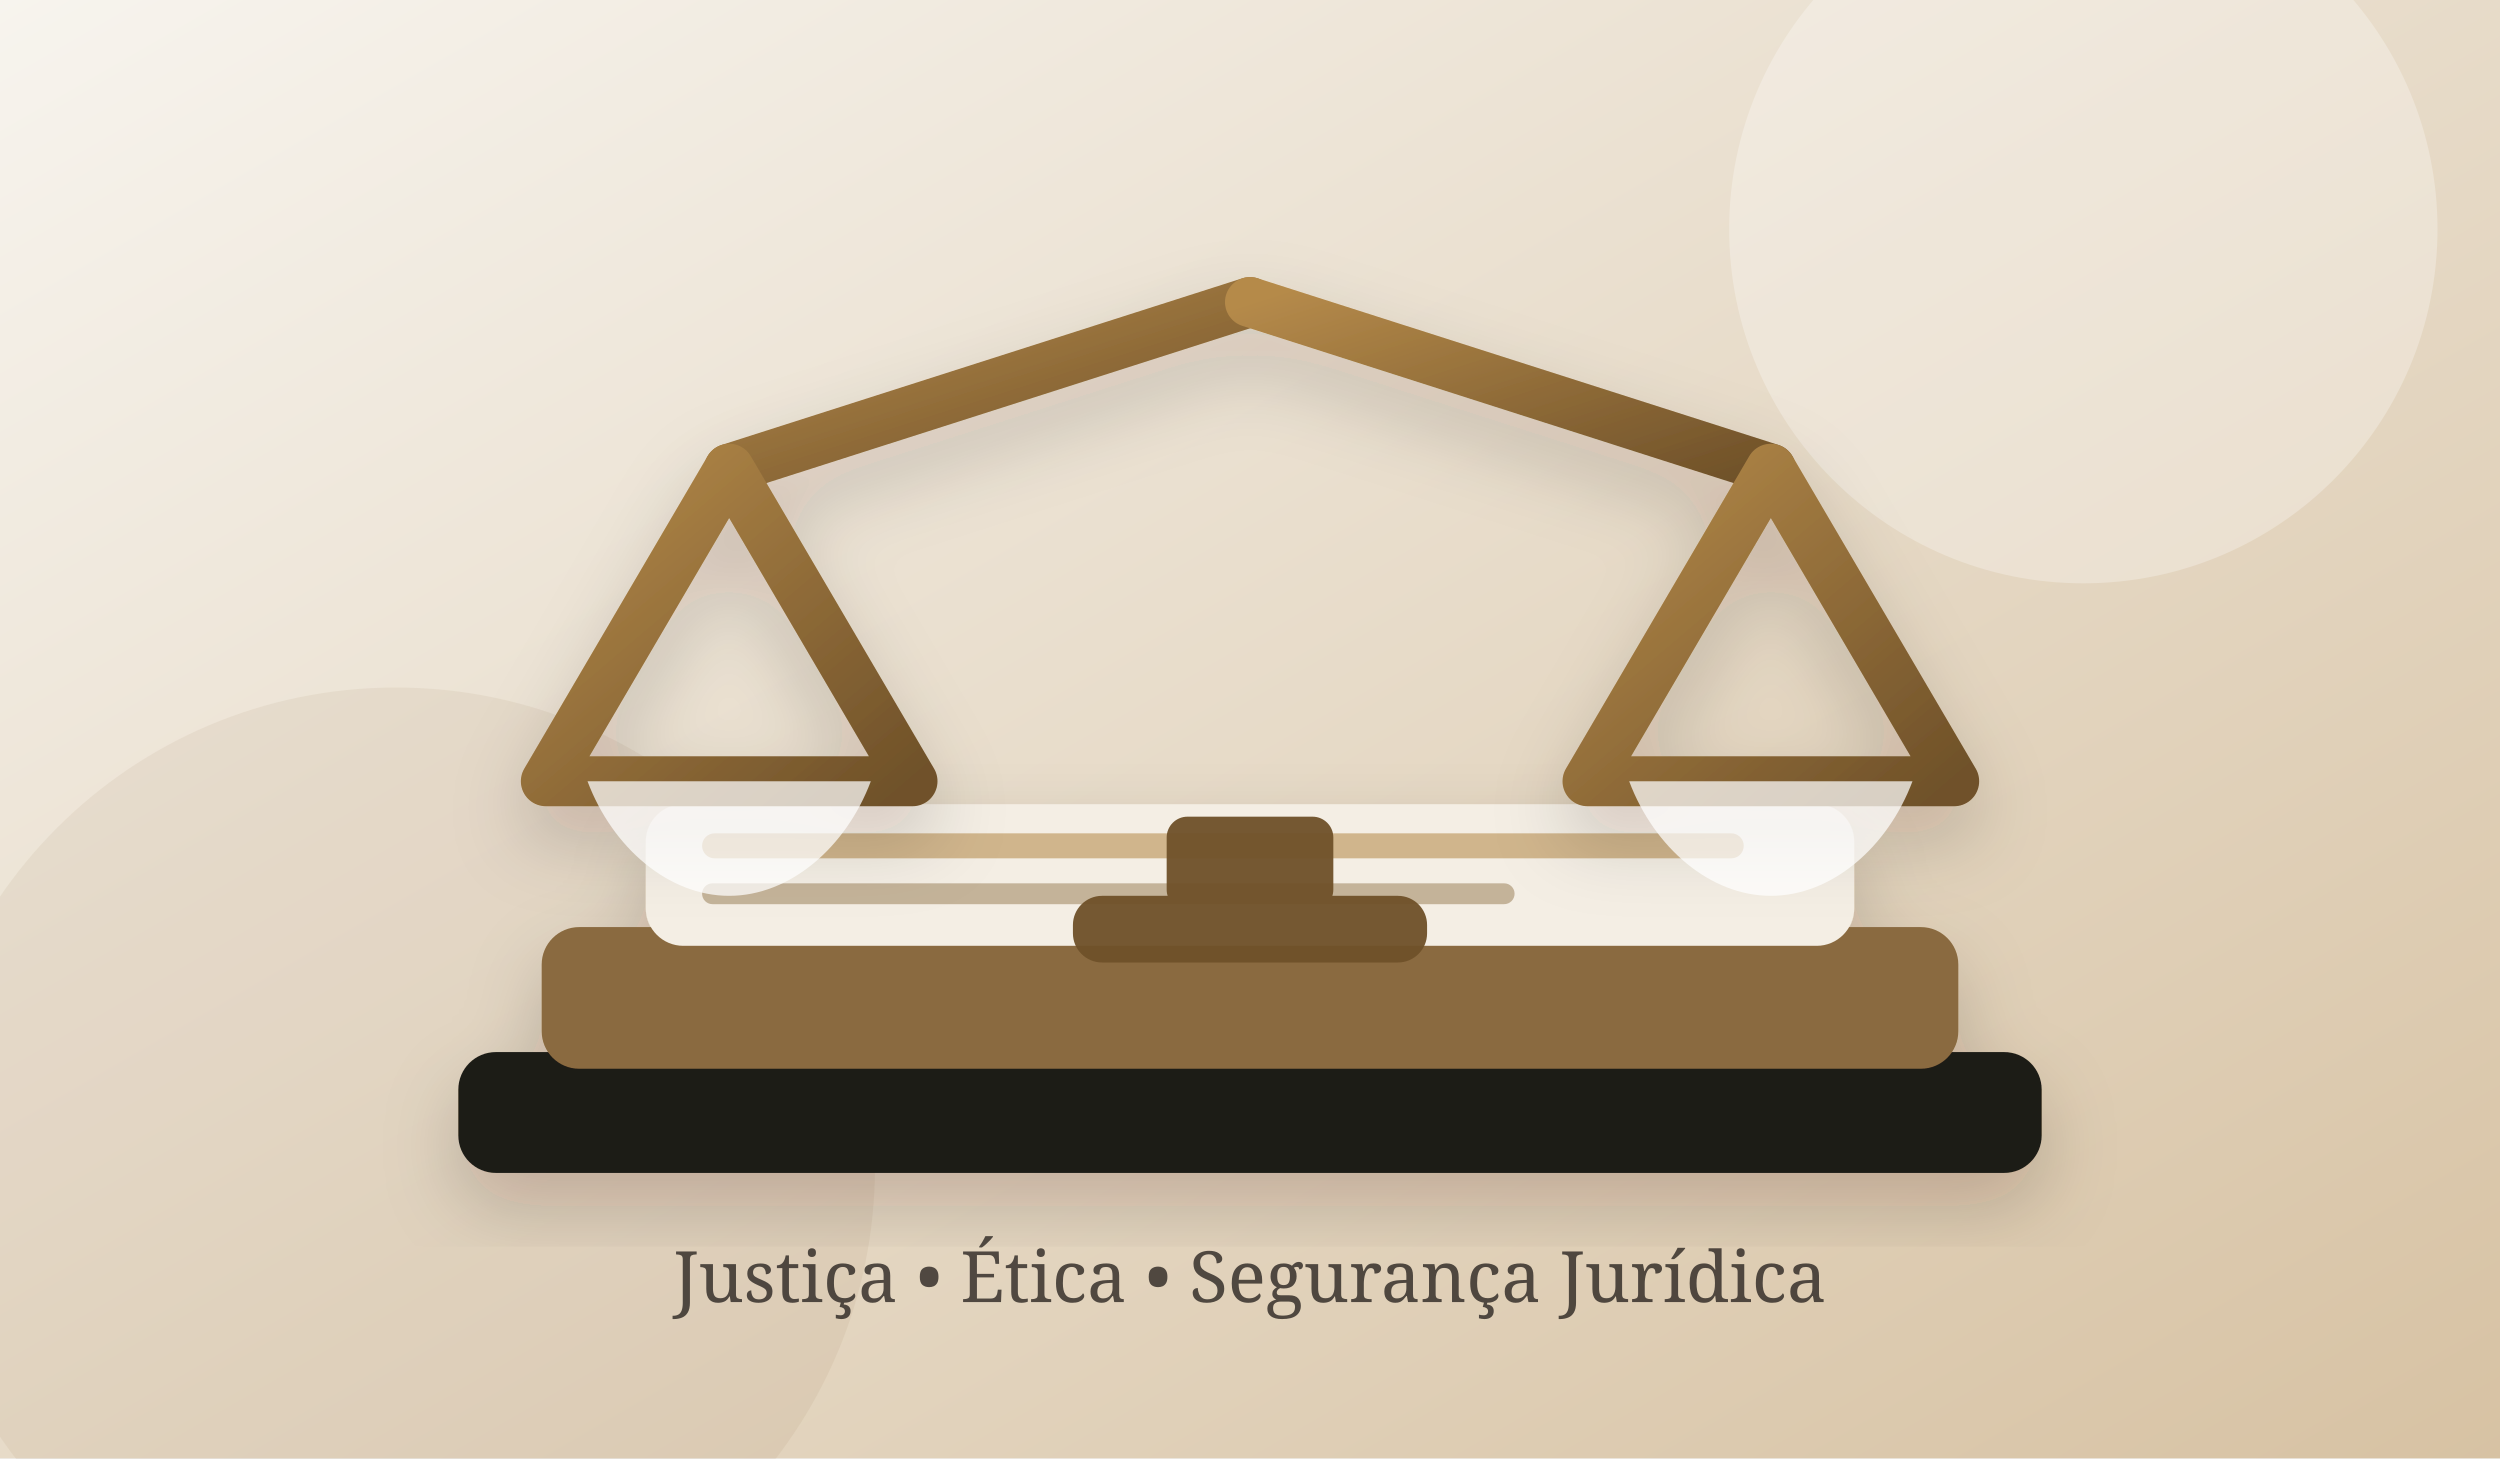
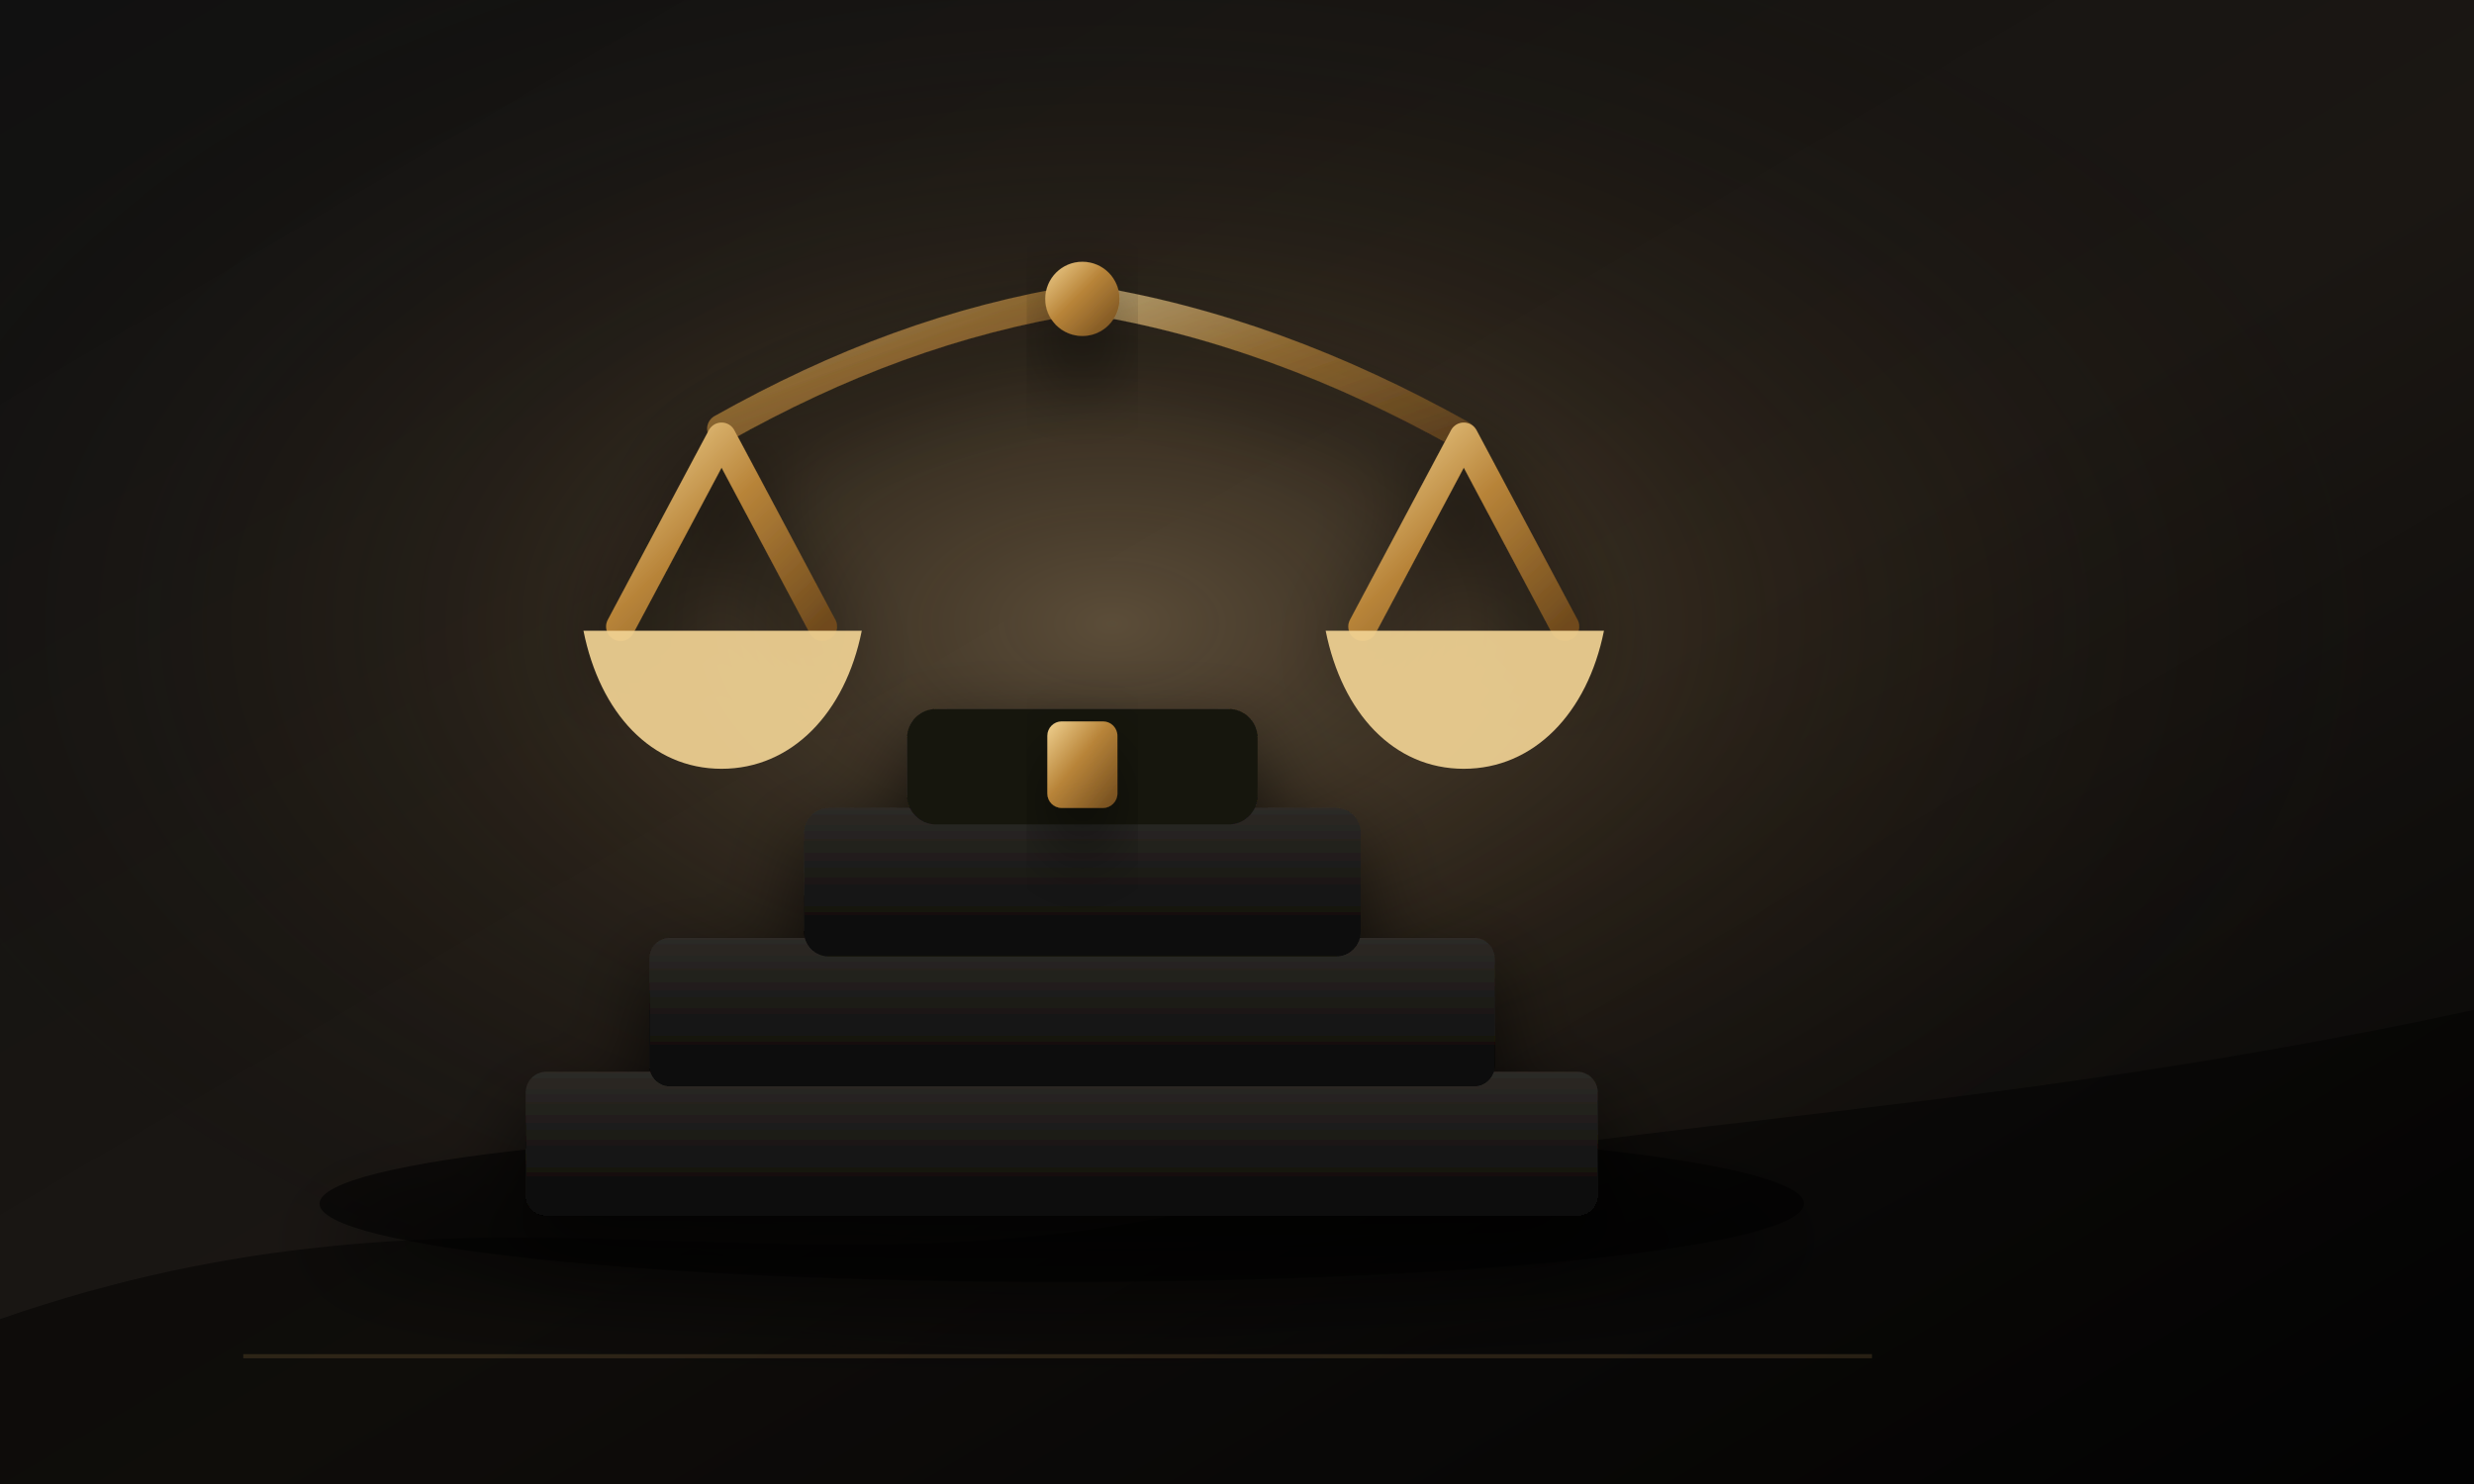
- <svg xmlns="http://www.w3.org/2000/svg" viewBox="0 0 1200 700" role="img" aria-labelledby="title desc">
+ <svg xmlns="http://www.w3.org/2000/svg" viewBox="0 0 1200 720" role="img" aria-labelledby="title desc">
  <defs>
    <linearGradient id="bg" x1="0" y1="0" x2="1" y2="1">
-       <stop offset="0%" stop-color="#f7f4ee" />
-       <stop offset="100%" stop-color="#d7c2a3" />
+       <stop offset="0%" stop-color="#111111" />
+       <stop offset="55%" stop-color="#1b1713" />
+       <stop offset="100%" stop-color="#050505" />
    </linearGradient>
    <linearGradient id="gold" x1="0" y1="0" x2="1" y2="1">
-       <stop offset="0%" stop-color="#b58a4a" />
-       <stop offset="100%" stop-color="#6f5129" />
+       <stop offset="0%" stop-color="#f0d190" />
+       <stop offset="45%" stop-color="#b88439" />
+       <stop offset="100%" stop-color="#6f4a1d" />
    </linearGradient>
-     <filter id="shadow" x="-20%" y="-20%" width="140%" height="140%">
-       <feDropShadow dx="0" dy="16" stdDeviation="18" flood-color="#1f1a17" flood-opacity="0.18" />
+     <linearGradient id="base" x1="0" y1="0" x2="0" y2="1">
+       <stop offset="0%" stop-color="#2d2a26" />
+       <stop offset="100%" stop-color="#070707" />
+     </linearGradient>
+     <radialGradient id="glow" cx="45%" cy="42%" r="55%">
+       <stop offset="0%" stop-color="#c7a676" stop-opacity="0.38" />
+       <stop offset="48%" stop-color="#8a6a3f" stop-opacity="0.13" />
+       <stop offset="100%" stop-color="#000000" stop-opacity="0" />
+     </radialGradient>
+     <filter id="shadow" x="-25%" y="-25%" width="150%" height="150%">
+       <feDropShadow dx="0" dy="18" stdDeviation="20" flood-color="#000000" flood-opacity="0.75" />
    </filter>
  </defs>
-   <rect width="1200" height="700" fill="url(#bg)" />
-   <circle cx="1000" cy="110" r="170" fill="#fff" opacity="0.28" />
-   <circle cx="190" cy="560" r="230" fill="#8a6a3f" opacity="0.08" />
+   <rect width="1200" height="720" fill="url(#bg)" />
+   <rect width="1200" height="720" fill="url(#glow)" />
+   <path d="M0 640 C230 560 380 635 590 585 C770 542 945 545 1200 490 L1200 720 L0 720 Z" fill="#000" opacity="0.45" />
  <g filter="url(#shadow)">
-     <rect x="220" y="505" width="760" height="58" rx="18" fill="#1f1a17" />
-     <rect x="260" y="445" width="680" height="68" rx="18" fill="#8a6a3f" />
-     <rect x="310" y="386" width="580" height="68" rx="18" fill="#f4eee4" />
-     <rect x="337" y="400" width="500" height="12" rx="6" fill="#c7a676" opacity="0.8" />
-     <rect x="337" y="424" width="390" height="10" rx="5" fill="#8a6a3f" opacity="0.45" />
+     <ellipse cx="515" cy="584" rx="360" ry="38" fill="#000" opacity="0.55" />
+     <rect x="255" y="520" width="520" height="70" rx="10" fill="url(#base)" />
+     <rect x="315" y="455" width="410" height="72" rx="10" fill="url(#base)" />
+     <rect x="390" y="392" width="270" height="72" rx="12" fill="url(#base)" />
+     <rect x="440" y="344" width="170" height="56" rx="14" fill="#171511" />
  </g>
-   <g fill="none" stroke="url(#gold)" stroke-width="24" stroke-linecap="round" stroke-linejoin="round" filter="url(#shadow)">
-     <path d="M600 145v248" />
-     <path d="M505 145h190" />
-     <path d="M600 145l-250 80" />
-     <path d="M600 145l250 80" />
-     <path d="M600 393h-120" />
-     <path d="M600 393h120" />
-     <path d="M350 225l-88 150h176z" />
-     <path d="M850 225l-88 150h176z" />
+   <g fill="none" stroke="url(#gold)" stroke-width="14" stroke-linecap="round" stroke-linejoin="round" filter="url(#shadow)">
+     <path d="M525 145v210" />
+     <path d="M430 145h190" />
+     <path d="M525 145c-62 10-118 31-175 63" opacity="0.65" />
+     <path d="M525 145c64 10 125 33 184 66" opacity="0.65" />
+     <path d="M350 208v95" />
+     <path d="M710 211v92" />
+     <path d="M283 304h135" />
+     <path d="M643 304h135" />
+     <path d="M301 304l49-92 49 92" />
+     <path d="M661 304l49-92 49 92" />
+     <path d="M480 355h90" />
+     <path d="M460 376h130" />
  </g>
-   <g fill="#6f5129" opacity="0.95">
-     <rect x="560" y="392" width="80" height="45" rx="10" />
-     <rect x="515" y="430" width="170" height="32" rx="14" />
+   <g fill="url(#gold)" filter="url(#shadow)">
+     <circle cx="525" cy="145" r="18" />
+     <rect x="508" y="350" width="34" height="42" rx="7" />
  </g>
-   <g fill="#ffffff" opacity="0.72">
-     <path d="M282 375h136c-12 32-39 55-68 55s-56-23-68-55z" />
-     <path d="M782 375h136c-12 32-39 55-68 55s-56-23-68-55z" />
+   <g fill="#f1d294" opacity="0.92">
+     <path d="M283 306h135c-8 40-34 67-68 67s-59-27-67-67z" />
+     <path d="M643 306h135c-8 40-34 67-68 67s-59-27-67-67z" />
  </g>
-   <text x="600" y="625" text-anchor="middle" font-family="Georgia, serif" font-size="34" fill="#1f1a17" opacity="0.75">
-     Justiça • Ética • Segurança Jurídica
-   </text>
+   <path d="M118 658h790" stroke="#8a6a3f" stroke-width="2" opacity="0.25" />
</svg>
